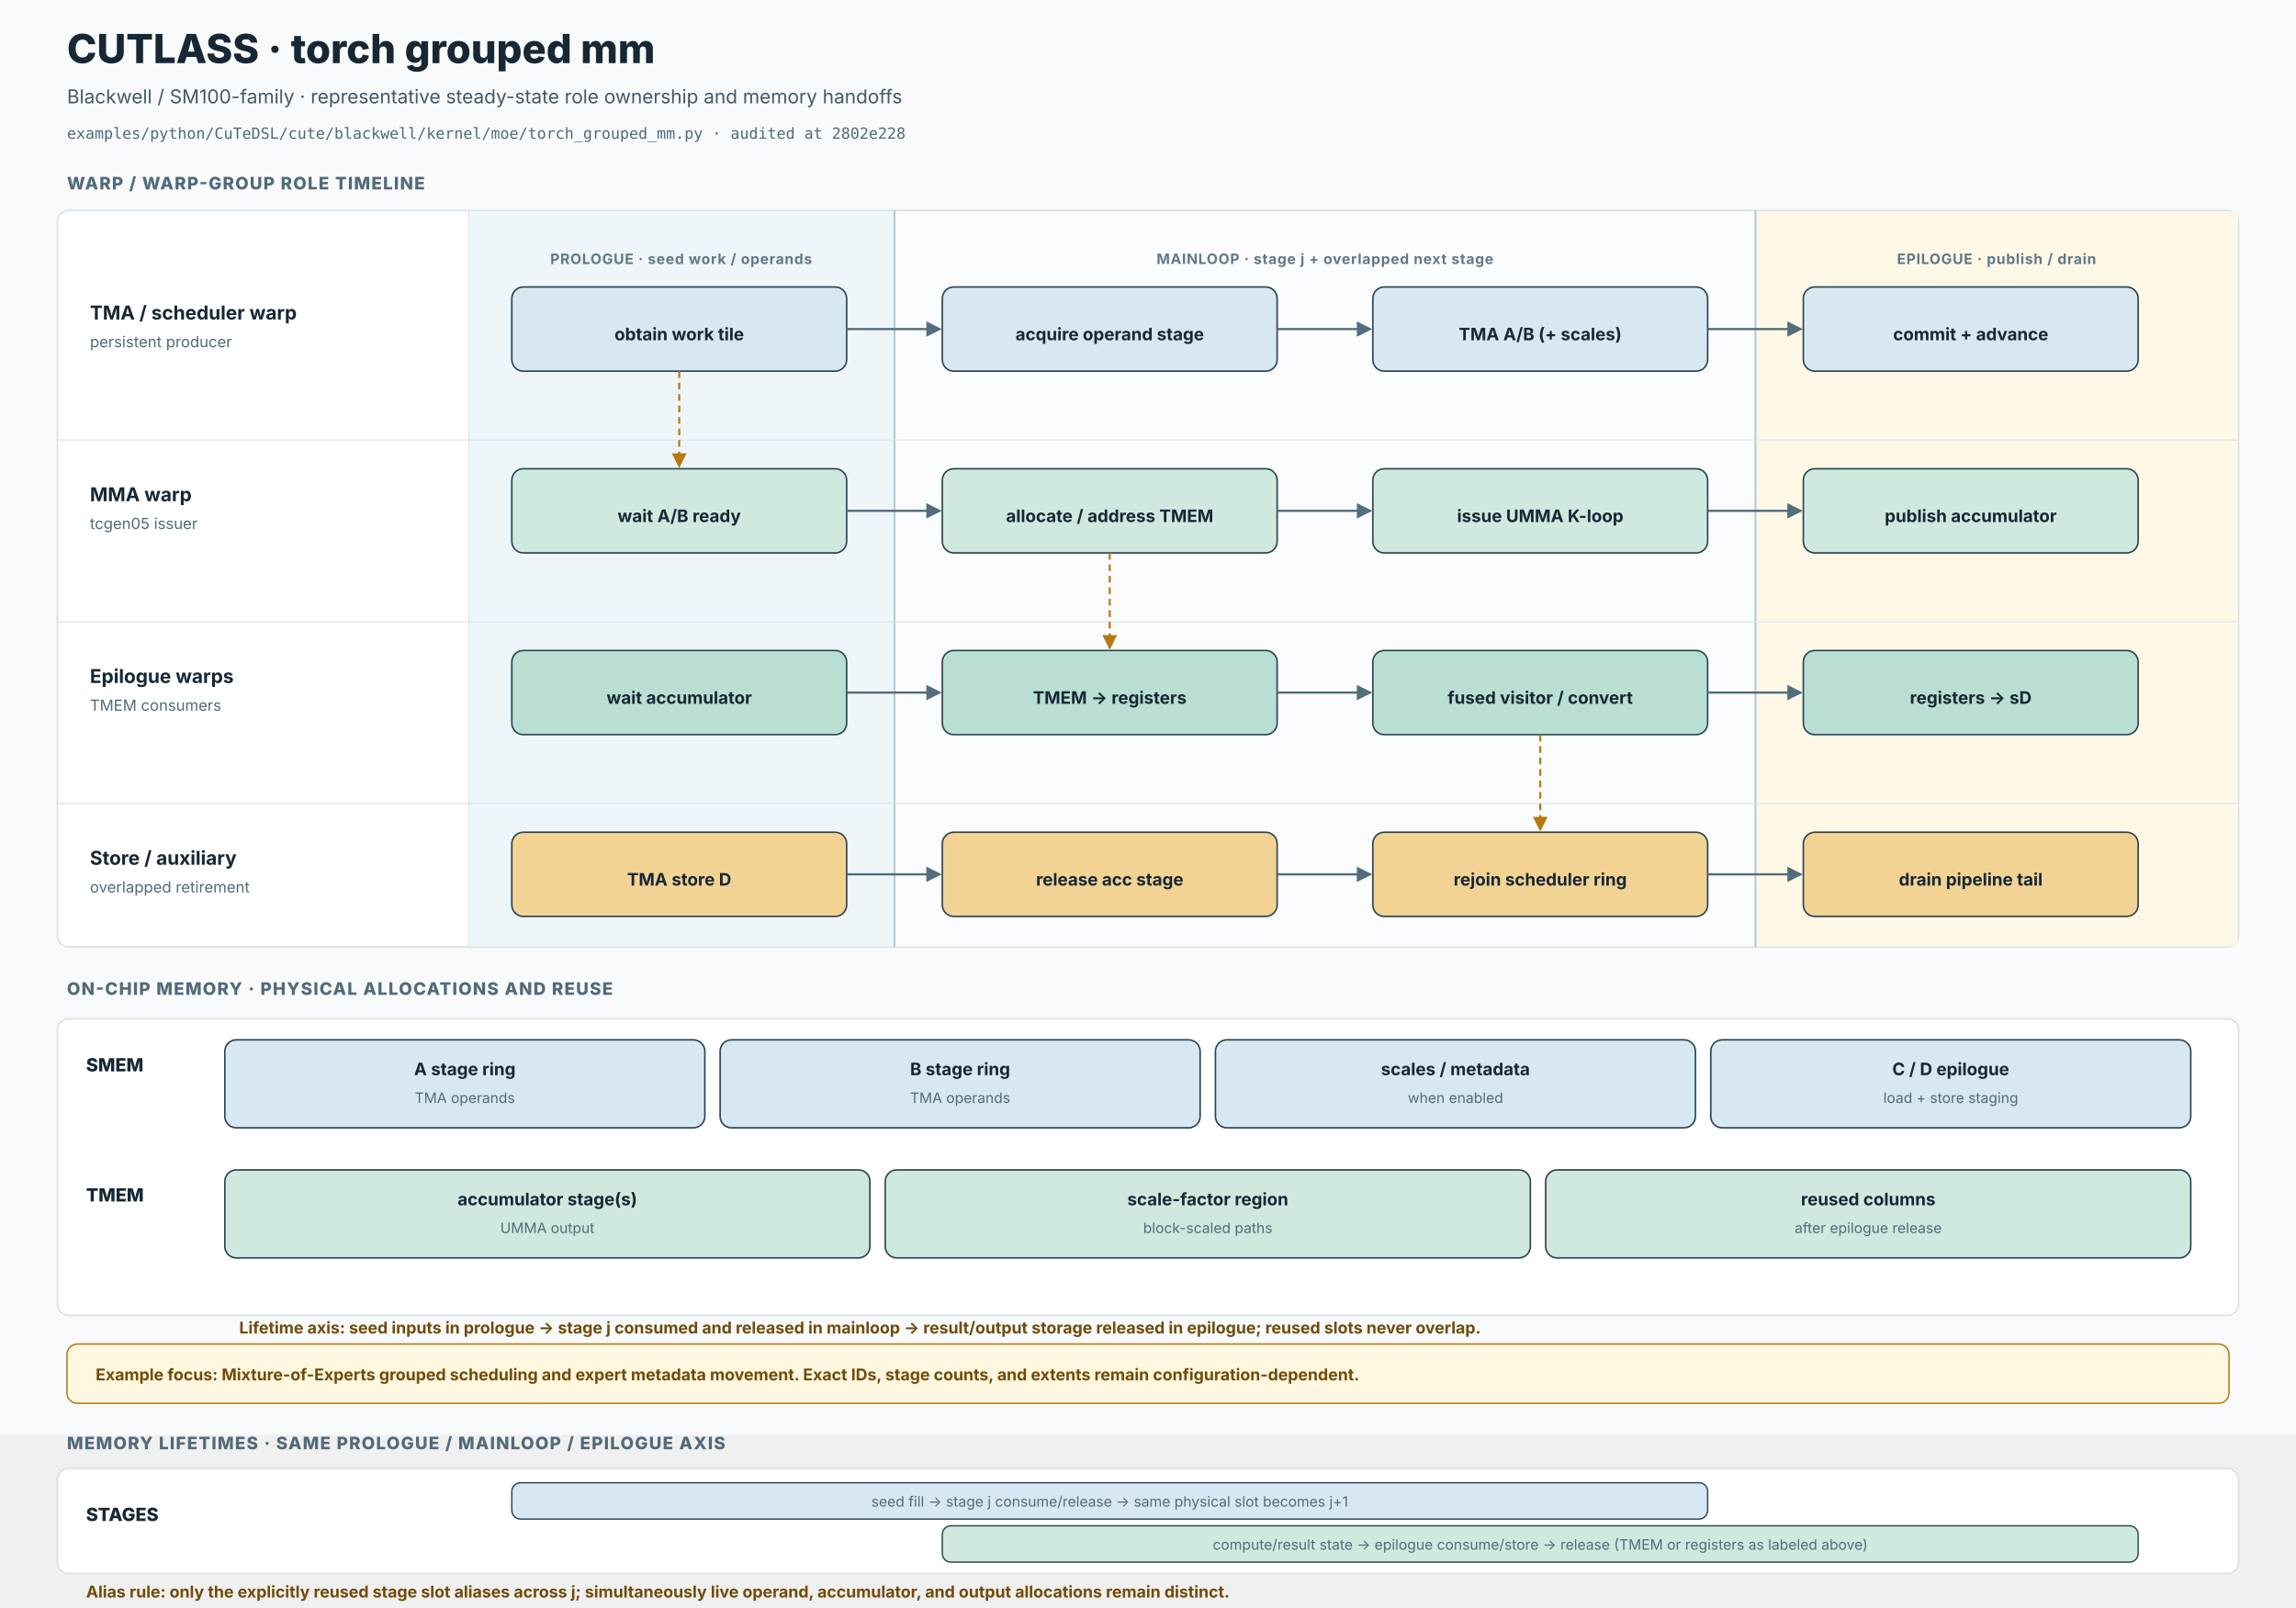
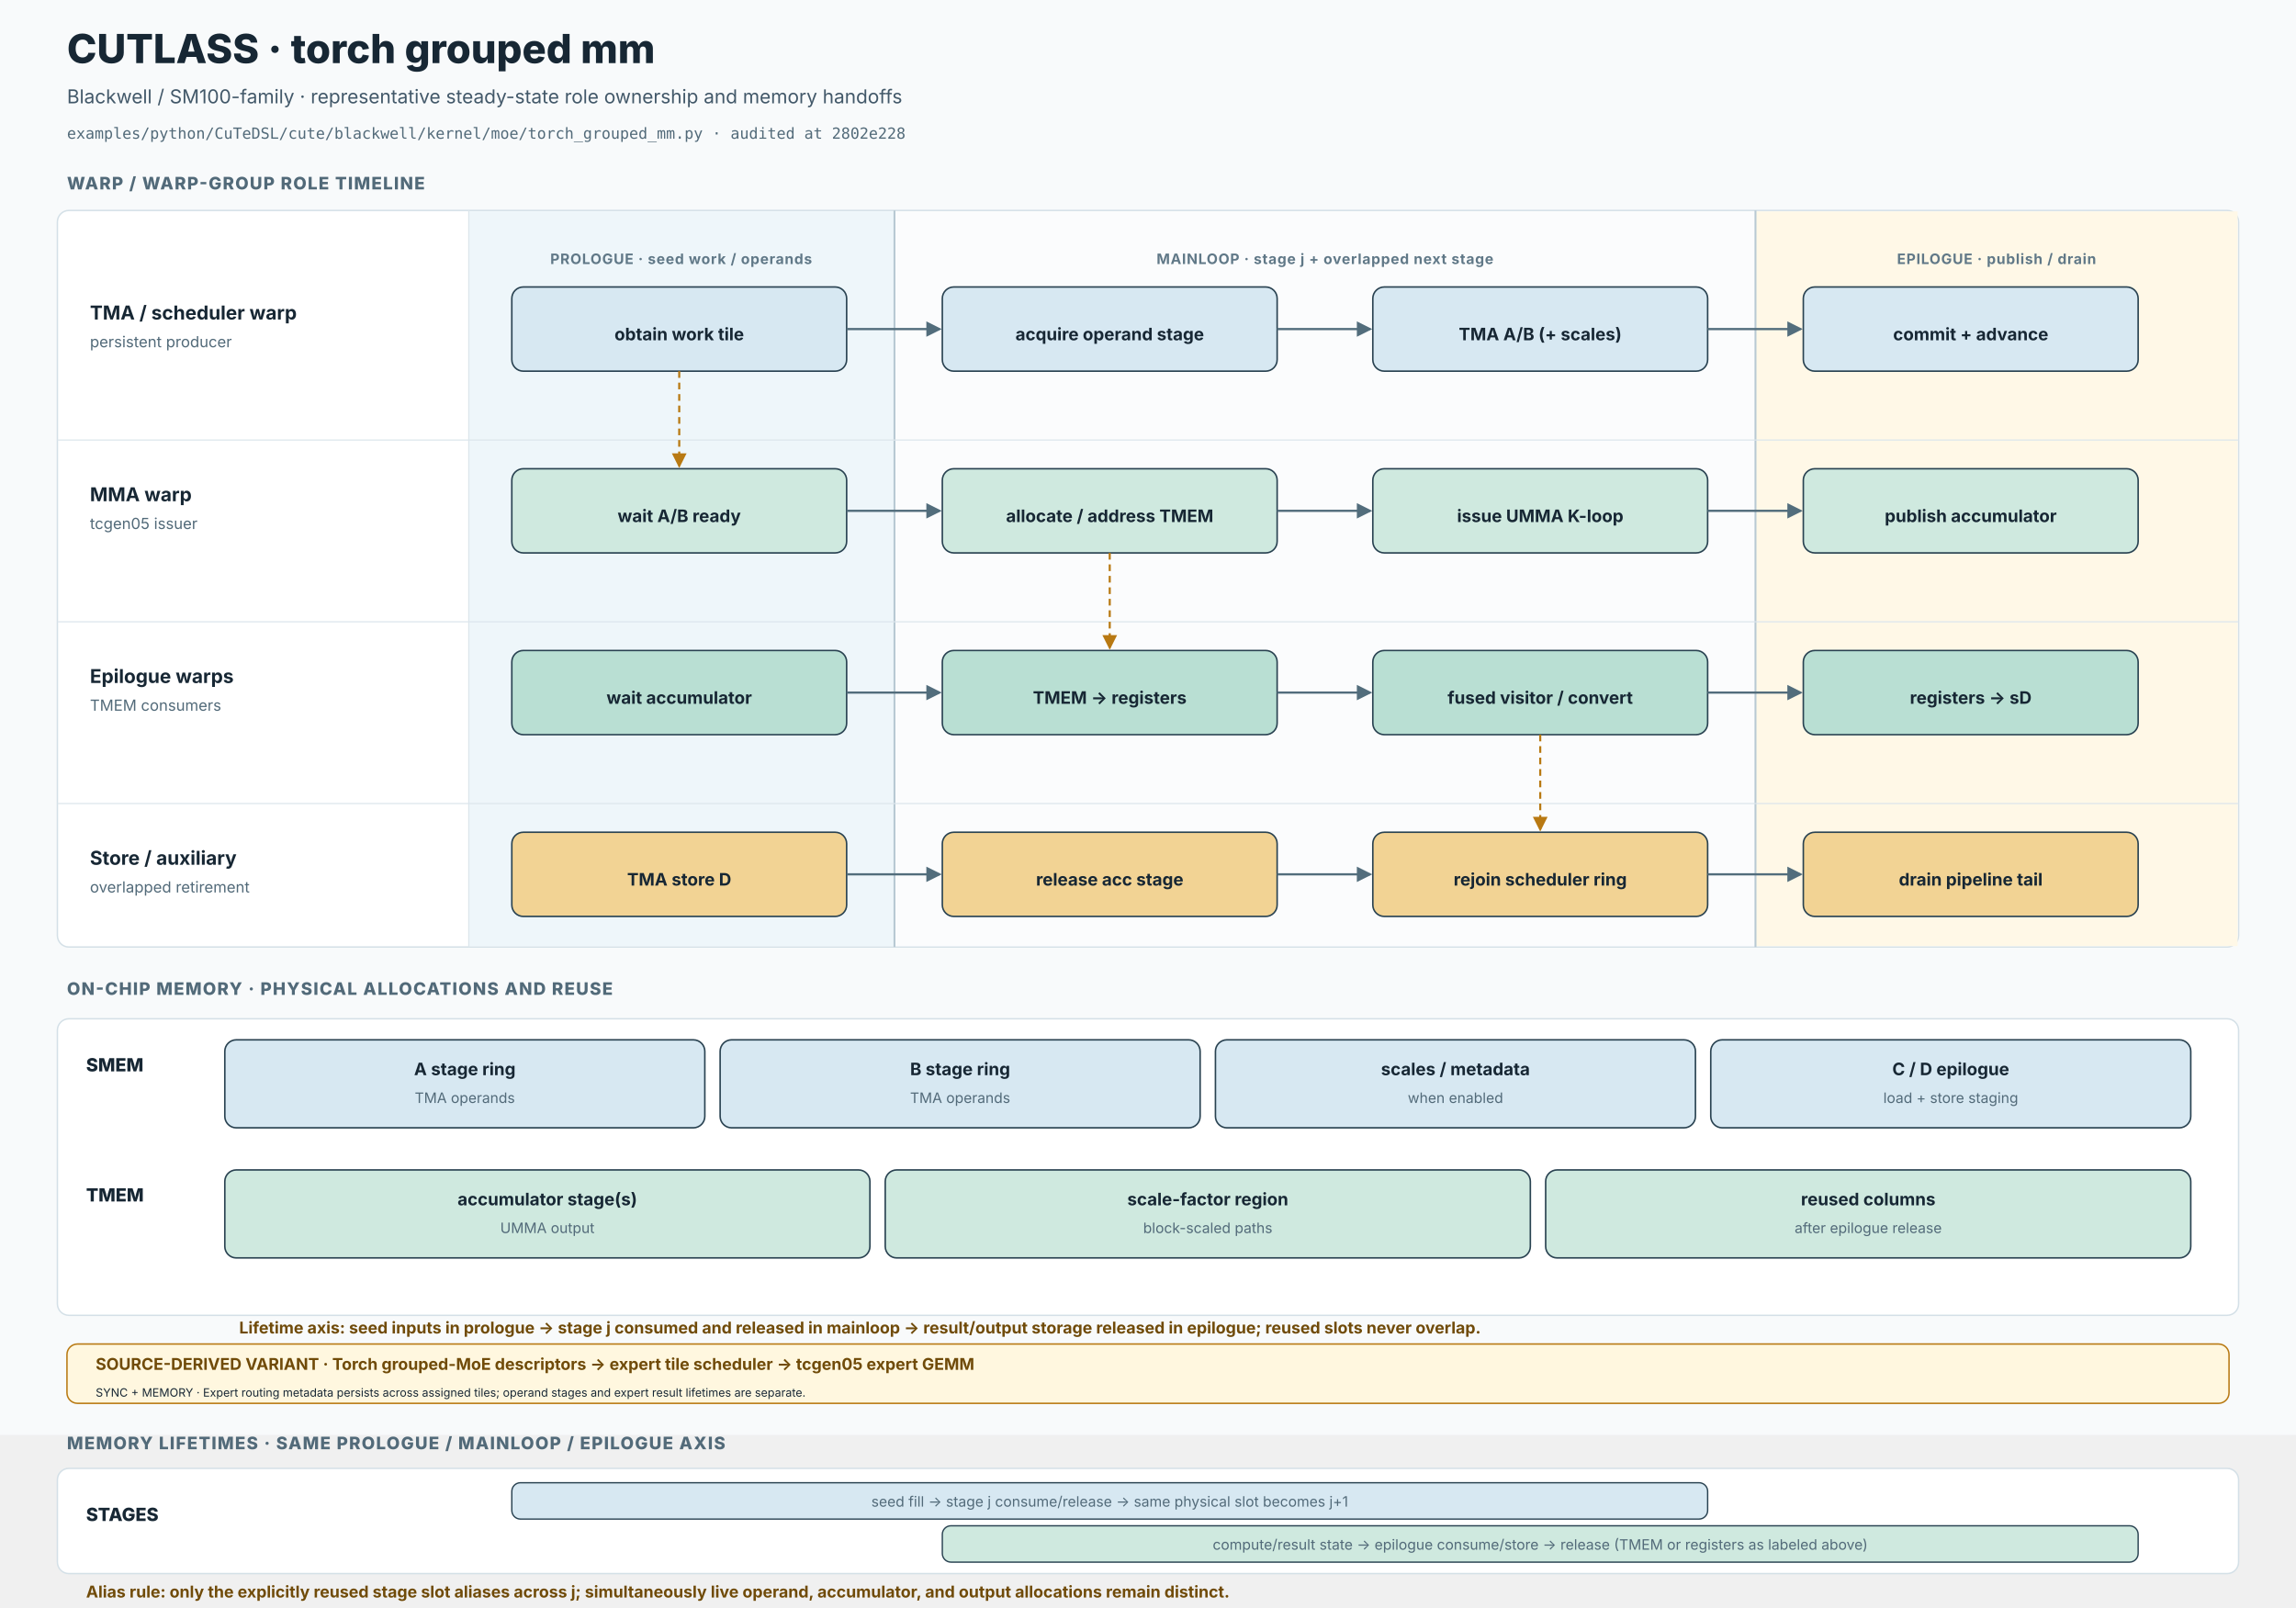
- <svg xmlns="http://www.w3.org/2000/svg" data-authoring="llm-direct" data-authoring-profile="direct-role-memory" data-topic-id="cutlass-warp-specialization" data-graph-id="python-cute-blackwell-kernel-moe-torch-grouped-mm" data-source-id="cutlass" width="2400" height="1680" viewBox="0 0 2400 1680" role="img" aria-labelledby="title desc">
+ <svg xmlns="http://www.w3.org/2000/svg" data-authoring="llm-direct" data-authoring-profile="direct-role-memory" data-structure-version="three-phase-role-memory-v1" data-kernel-id="python-cute-blackwell-kernel-moe-torch-grouped-mm" data-topic-id="cutlass-warp-specialization" data-graph-id="python-cute-blackwell-kernel-moe-torch-grouped-mm" data-source-id="cutlass" width="2400" height="1680" viewBox="0 0 2400 1680" role="img" aria-labelledby="title desc">
  <defs>
    <style>
      text { font-family: Inter, ui-sans-serif, system-ui, -apple-system, BlinkMacSystemFont, "Segoe UI", sans-serif; fill: #172734; }
      .title { font-size: 42px; font-weight: 780; } .subtitle { font-size: 20px; fill: #425869; }
      .source { font-family: ui-monospace, SFMono-Regular, Menlo, Consolas, monospace; font-size: 16px; fill: #526a79; }
      .panel { font-size: 18px; font-weight: 790; fill: #526a79; letter-spacing: 1.2px; }
      .phase { font-size: 15px; font-weight: 720; text-anchor: middle; fill: #607887; letter-spacing: .7px; }
      .role { font-size: 20px; font-weight: 750; } .role-note { font-size: 16px; fill: #526a79; }
      .box { font-size: 18px; font-weight: 700; text-anchor: middle; dominant-baseline: middle; }
      .node, .mem { stroke: #294251; stroke-width: 1.6; } .grid { stroke: #dce6ec; stroke-width: 1.2; }
      .arrow { fill: none; stroke: #526d7c; stroke-width: 2.3; marker-end: url(#arrow); }
      .handoff { fill: none; stroke: #b87912; stroke-width: 2.2; stroke-dasharray: 7 5; marker-end: url(#gold); }
      .memory-label { font-size: 19px; font-weight: 770; } .mem-name { font-size: 18px; font-weight: 740; text-anchor: middle; }
      .mem-note { font-size: 15px; fill: #526a79; text-anchor: middle; } .note { font-size: 17px; font-weight: 650; fill: #704b09; }
    </style>
    <marker id="arrow" viewBox="0 0 10 10" refX="8.5" refY="5" markerWidth="7" markerHeight="7" orient="auto">
      <path d="M0 0L10 5L0 10Z" fill="#526d7c" />
    </marker>
    <marker id="gold" viewBox="0 0 10 10" refX="8.5" refY="5" markerWidth="7" markerHeight="7" orient="auto">
      <path d="M0 0L10 5L0 10Z" fill="#b87912" />
    </marker>
  </defs>
  <rect width="2400" height="1500" fill="#f8fafb" />
  <text class="title" x="70" y="66">CUTLASS · torch grouped mm</text>
  <text class="subtitle" x="70" y="108">Blackwell / SM100-family · representative steady-state role ownership and memory handoffs</text>
  <text class="source" x="70" y="145">examples/python/CuTeDSL/cute/blackwell/kernel/moe/torch_grouped_mm.py · audited at 2802e228</text>
  <text class="panel" x="70" y="198">WARP / WARP-GROUP ROLE TIMELINE</text>
  <rect x="60" y="220" width="2280" height="770" rx="12" fill="#fff" stroke="#d4e0e7" stroke-width="1.5" />
  <rect class="phase-band" data-phase-id="prologue" x="490" y="221" width="445" height="768" fill="#eef6fa" />
  <rect class="phase-band" data-phase-id="mainloop" x="935" y="221" width="900" height="768" fill="#fbfcfd" />
  <rect class="phase-band" data-phase-id="epilogue" x="1835" y="221" width="504" height="768" fill="#fff8e7" />
  <line x1="935" y1="220" x2="935" y2="990" stroke="#b8c9d3" stroke-width="2" />
  <line x1="1835" y1="220" x2="1835" y2="990" stroke="#b8c9d3" stroke-width="2" />
  <line class="grid" x1="490" y1="220" x2="490" y2="990" />
  <line class="grid" x1="60" y1="460" x2="2340" y2="460" />
  <line class="grid" x1="60" y1="650" x2="2340" y2="650" />
  <line class="grid" x1="60" y1="840" x2="2340" y2="840" />
  <text class="phase" data-phase-id="prologue" x="712" y="276">PROLOGUE · seed work / operands</text>
  <text class="phase" data-phase-id="mainloop" x="1385" y="276">MAINLOOP · stage j + overlapped next stage</text>
  <text class="phase" data-phase-id="epilogue" x="2087" y="276">EPILOGUE · publish / drain</text>
  <text class="role" x="94" y="334">TMA / scheduler warp</text>
  <text class="role-note" x="94" y="363">persistent producer</text>
  <rect class="node" x="535" y="300" width="350" height="88" rx="12" fill="#d7e8f2" />
  <text class="box" x="710" y="349">obtain work tile</text>
  <rect class="node" x="985" y="300" width="350" height="88" rx="12" fill="#d7e8f2" />
  <text class="box" x="1160" y="349">acquire operand stage</text>
  <path class="arrow" d="M885 344 H982" />
  <rect class="node" x="1435" y="300" width="350" height="88" rx="12" fill="#d7e8f2" />
  <text class="box" x="1610" y="349">TMA A/B (+ scales)</text>
  <path class="arrow" d="M1335 344 H1432" />
  <rect class="node" x="1885" y="300" width="350" height="88" rx="12" fill="#d7e8f2" />
  <text class="box" x="2060" y="349">commit + advance</text>
  <path class="arrow" d="M1785 344 H1882" />
  <text class="role" x="94" y="524">MMA warp</text>
  <text class="role-note" x="94" y="553">tcgen05 issuer</text>
  <rect class="node" x="535" y="490" width="350" height="88" rx="12" fill="#cfe9df" />
  <text class="box" x="710" y="539">wait A/B ready</text>
  <rect class="node" x="985" y="490" width="350" height="88" rx="12" fill="#cfe9df" />
  <text class="box" x="1160" y="539">allocate / address TMEM</text>
  <path class="arrow" d="M885 534 H982" />
  <rect class="node" x="1435" y="490" width="350" height="88" rx="12" fill="#cfe9df" />
  <text class="box" x="1610" y="539">issue UMMA K-loop</text>
  <path class="arrow" d="M1335 534 H1432" />
  <rect class="node" x="1885" y="490" width="350" height="88" rx="12" fill="#cfe9df" />
  <text class="box" x="2060" y="539">publish accumulator</text>
  <path class="arrow" d="M1785 534 H1882" />
  <text class="role" x="94" y="714">Epilogue warps</text>
  <text class="role-note" x="94" y="743">TMEM consumers</text>
  <rect class="node" x="535" y="680" width="350" height="88" rx="12" fill="#b9dfd3" />
  <text class="box" x="710" y="729">wait accumulator</text>
  <rect class="node" x="985" y="680" width="350" height="88" rx="12" fill="#b9dfd3" />
  <text class="box" x="1160" y="729">TMEM → registers</text>
  <path class="arrow" d="M885 724 H982" />
  <rect class="node" x="1435" y="680" width="350" height="88" rx="12" fill="#b9dfd3" />
  <text class="box" x="1610" y="729">fused visitor / convert</text>
  <path class="arrow" d="M1335 724 H1432" />
  <rect class="node" x="1885" y="680" width="350" height="88" rx="12" fill="#b9dfd3" />
  <text class="box" x="2060" y="729">registers → sD</text>
  <path class="arrow" d="M1785 724 H1882" />
  <text class="role" x="94" y="904">Store / auxiliary</text>
  <text class="role-note" x="94" y="933">overlapped retirement</text>
  <rect class="node" x="535" y="870" width="350" height="88" rx="12" fill="#f2d394" />
  <text class="box" x="710" y="919">TMA store D</text>
  <rect class="node" x="985" y="870" width="350" height="88" rx="12" fill="#f2d394" />
  <text class="box" x="1160" y="919">release acc stage</text>
  <path class="arrow" d="M885 914 H982" />
  <rect class="node" x="1435" y="870" width="350" height="88" rx="12" fill="#f2d394" />
  <text class="box" x="1610" y="919">rejoin scheduler ring</text>
  <path class="arrow" d="M1335 914 H1432" />
  <rect class="node" x="1885" y="870" width="350" height="88" rx="12" fill="#f2d394" />
  <text class="box" x="2060" y="919">drain pipeline tail</text>
  <path class="arrow" d="M1785 914 H1882" />
  <path class="handoff" d="M710 388 V487" />
  <path class="handoff" d="M1160 578 V677" />
  <path class="handoff" d="M1610 768 V867" />
  <text class="panel" x="70" y="1040">ON-CHIP MEMORY · PHYSICAL ALLOCATIONS AND REUSE</text>
  <rect x="60" y="1065" width="2280" height="310" rx="12" fill="#fff" stroke="#d4e0e7" stroke-width="1.5" />
  <text class="memory-label" x="90" y="1120">SMEM</text>
  <rect class="mem" x="235.0" y="1087" width="501.75" height="92" rx="12" fill="#d7e8f2" />
  <text class="mem-name" x="485.875" y="1124">A stage ring</text>
  <text class="mem-note" x="485.875" y="1153">TMA operands</text>
  <rect class="mem" x="752.75" y="1087" width="501.75" height="92" rx="12" fill="#d7e8f2" />
  <text class="mem-name" x="1003.625" y="1124">B stage ring</text>
  <text class="mem-note" x="1003.625" y="1153">TMA operands</text>
  <rect class="mem" x="1270.5" y="1087" width="501.75" height="92" rx="12" fill="#d7e8f2" />
  <text class="mem-name" x="1521.375" y="1124">scales / metadata</text>
  <text class="mem-note" x="1521.375" y="1153">when enabled</text>
  <rect class="mem" x="1788.25" y="1087" width="501.75" height="92" rx="12" fill="#d7e8f2" />
  <text class="mem-name" x="2039.125" y="1124">C / D epilogue</text>
  <text class="mem-note" x="2039.125" y="1153">load + store staging</text>
  <text class="memory-label" x="90" y="1256">TMEM</text>
  <rect class="mem" x="235.0" y="1223" width="674.333" height="92" rx="12" fill="#cfe9df" />
  <text class="mem-name" x="572.167" y="1260">accumulator stage(s)</text>
  <text class="mem-note" x="572.167" y="1289">UMMA output</text>
  <rect class="mem" x="925.333" y="1223" width="674.333" height="92" rx="12" fill="#cfe9df" />
  <text class="mem-name" x="1262.5" y="1260">scale-factor region</text>
  <text class="mem-note" x="1262.5" y="1289">block-scaled paths</text>
  <rect class="mem" x="1615.667" y="1223" width="674.333" height="92" rx="12" fill="#cfe9df" />
  <text class="mem-name" x="1952.833" y="1260">reused columns</text>
  <text class="mem-note" x="1952.833" y="1289">after epilogue release</text>
  <text class="note" x="250" y="1394">Lifetime axis: seed inputs in prologue → stage j consumed and released in mainloop → result/output storage released in epilogue; reused slots never overlap.</text>
  <rect x="70" y="1405" width="2260" height="62" rx="11" fill="#fff7df" stroke="#b87912" stroke-width="1.5" />
-   <text class="note" x="100" y="1443">Example focus: Mixture-of-Experts grouped scheduling and expert metadata movement. Exact IDs, stage counts, and extents remain configuration-dependent.</text>
+   <g class="source-specific" data-source-locator="examples/python/CuTeDSL/cute/blackwell/kernel/moe/torch_grouped_mm.py">
+     <text class="note" x="100" y="1432">SOURCE-DERIVED VARIANT · Torch grouped-MoE descriptors → expert tile scheduler → tcgen05 expert GEMM</text>
+     <text class="source-delta" x="100" y="1460">SYNC + MEMORY · Expert routing metadata persists across assigned tiles; operand stages and expert result lifetimes are separate.</text>
+   </g>
  <text class="panel" x="70" y="1515">MEMORY LIFETIMES · SAME PROLOGUE / MAINLOOP / EPILOGUE AXIS</text>
  <rect x="60" y="1535" width="2280" height="110" rx="12" fill="#fff" stroke="#d4e0e7" stroke-width="1.5" />
  <text class="memory-label" x="90" y="1590">STAGES</text>
  <g class="resource-lifetime" data-resource-id="operand-stage">
    <rect class="life-box" x="535" y="1550" width="1250" height="38" rx="9" fill="#d7e8f2" stroke="#294251" stroke-width="1.4" />
    <text class="mem-note" x="1160" y="1575">seed fill → stage j consume/release → same physical slot becomes j+1</text>
  </g>
  <g class="resource-lifetime" data-resource-id="result-state">
    <rect class="life-box" x="985" y="1595" width="1250" height="38" rx="9" fill="#cfe9df" stroke="#294251" stroke-width="1.4" />
    <text class="mem-note" x="1610" y="1620">compute/result state → epilogue consume/store → release (TMEM or registers as labeled above)</text>
  </g>
  <text class="note" x="90" y="1670">Alias rule: only the explicitly reused stage slot aliases across j; simultaneously live operand, accumulator, and output allocations remain distinct.</text>
</svg>
